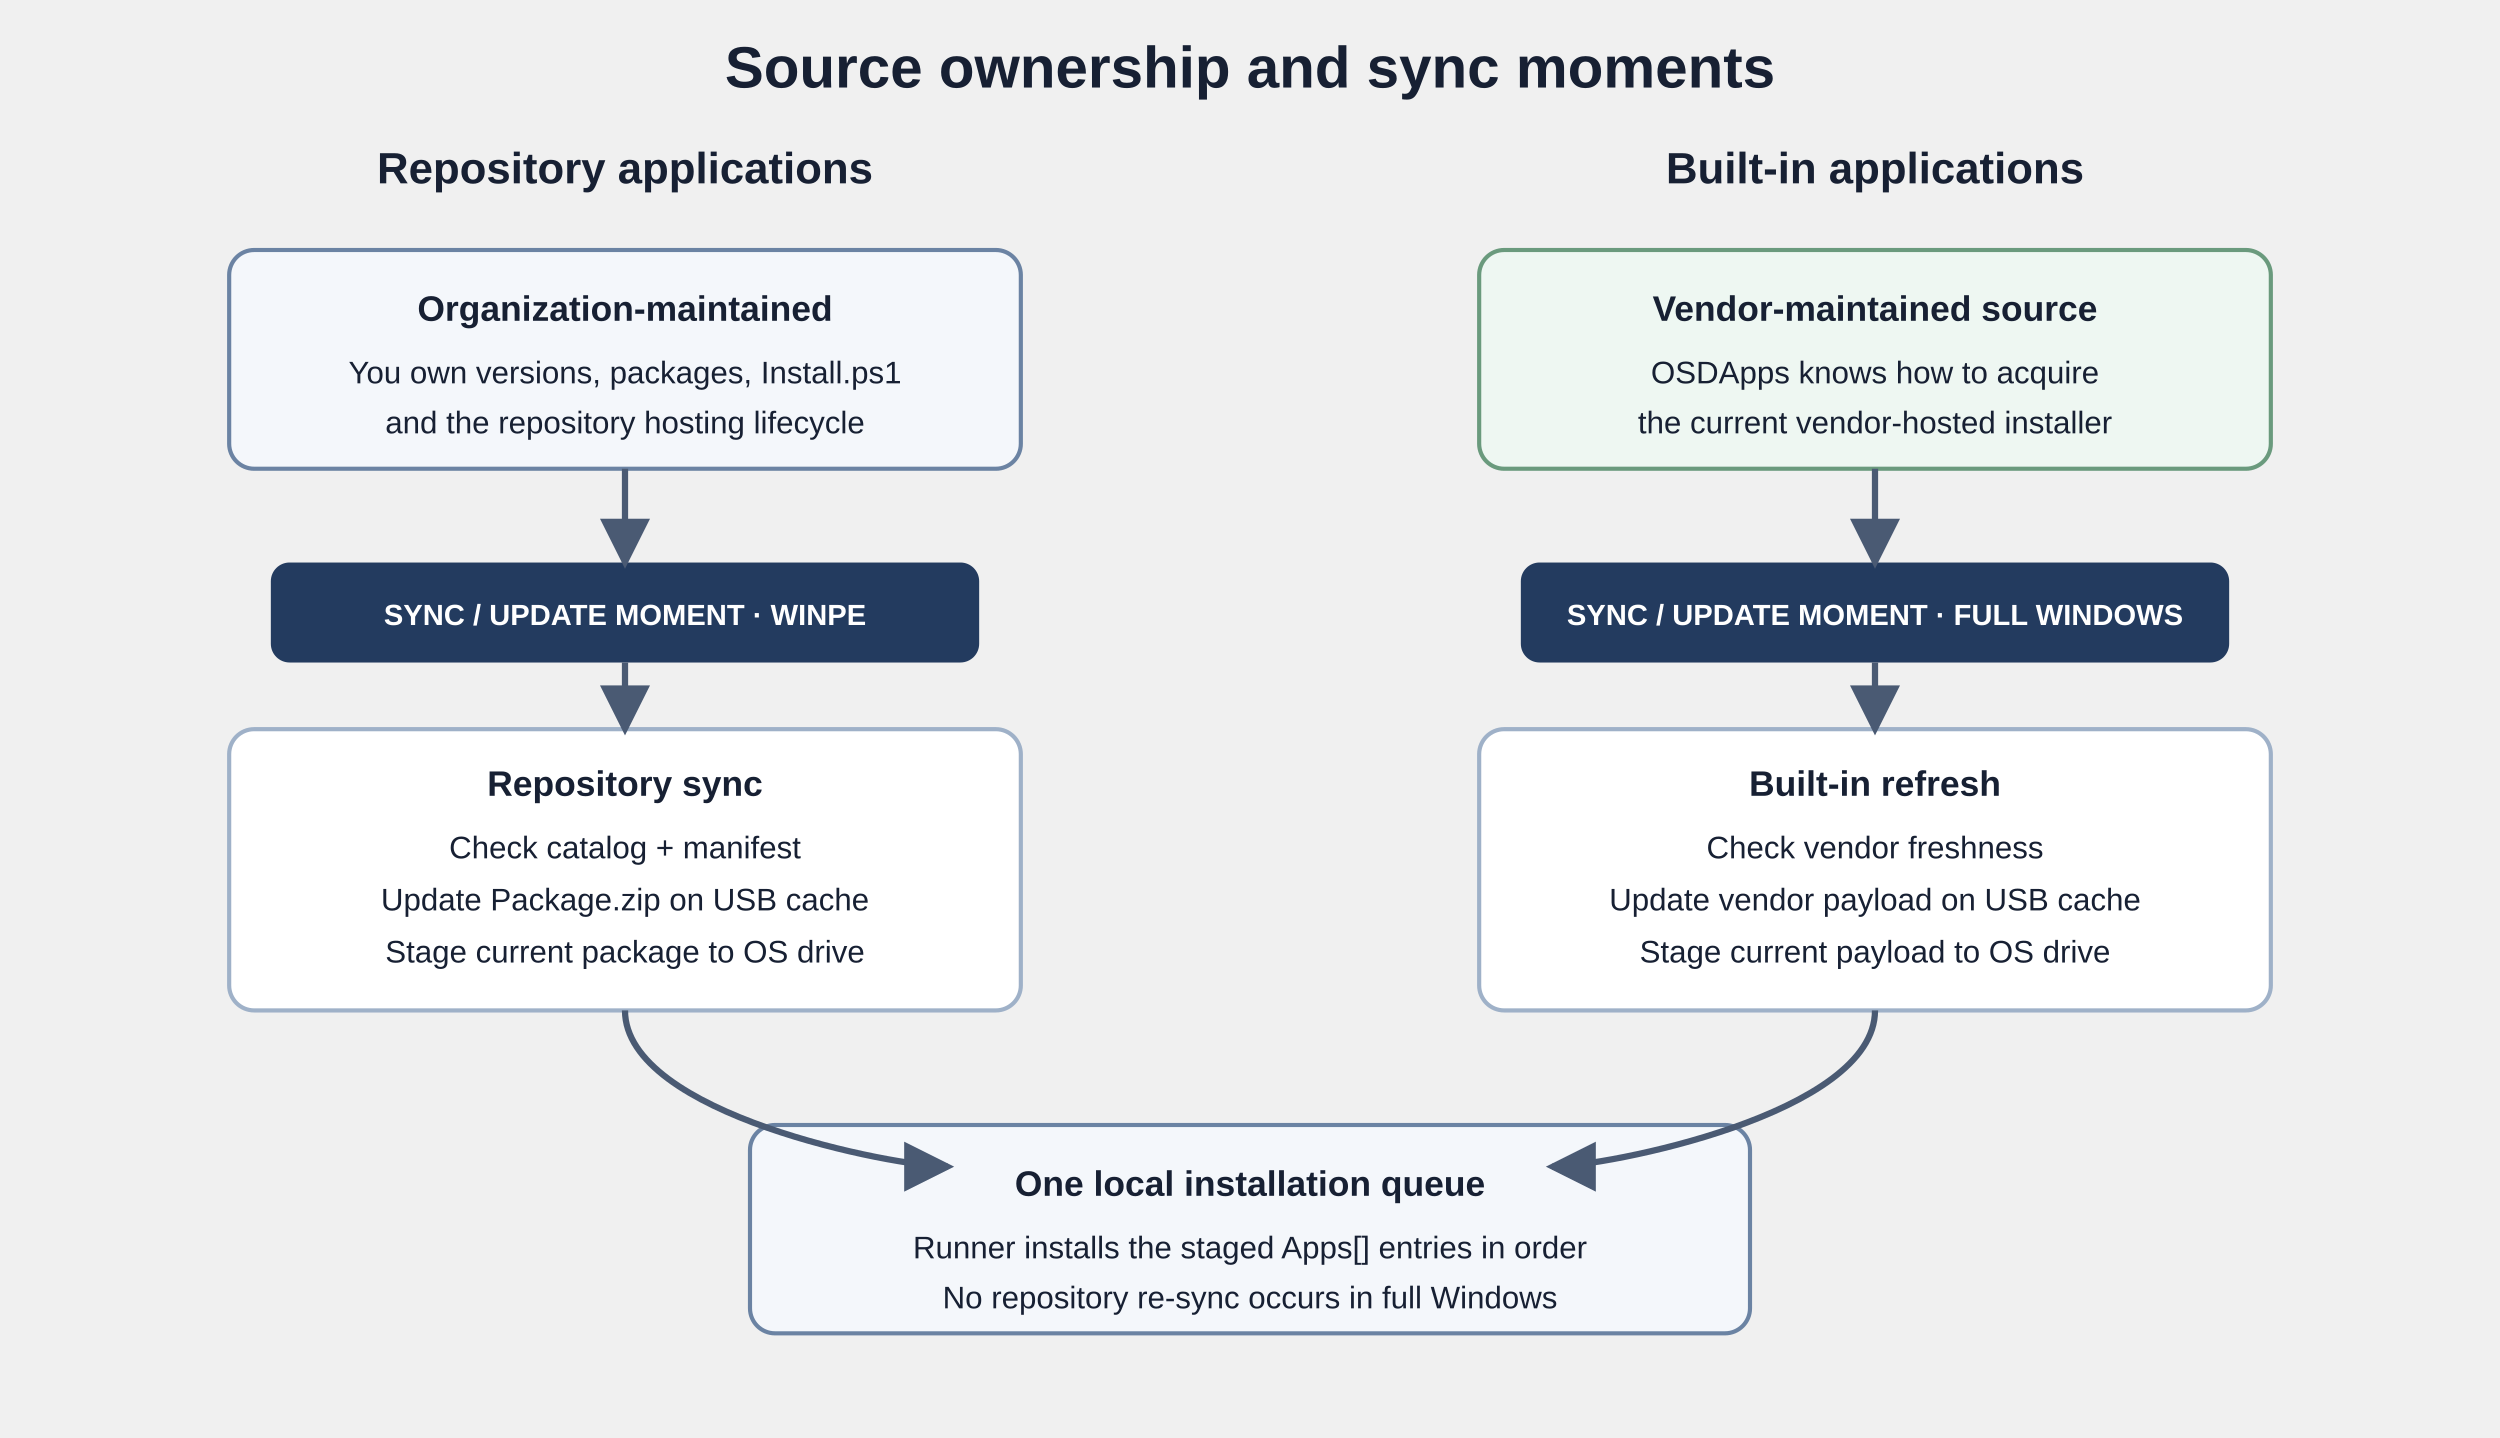
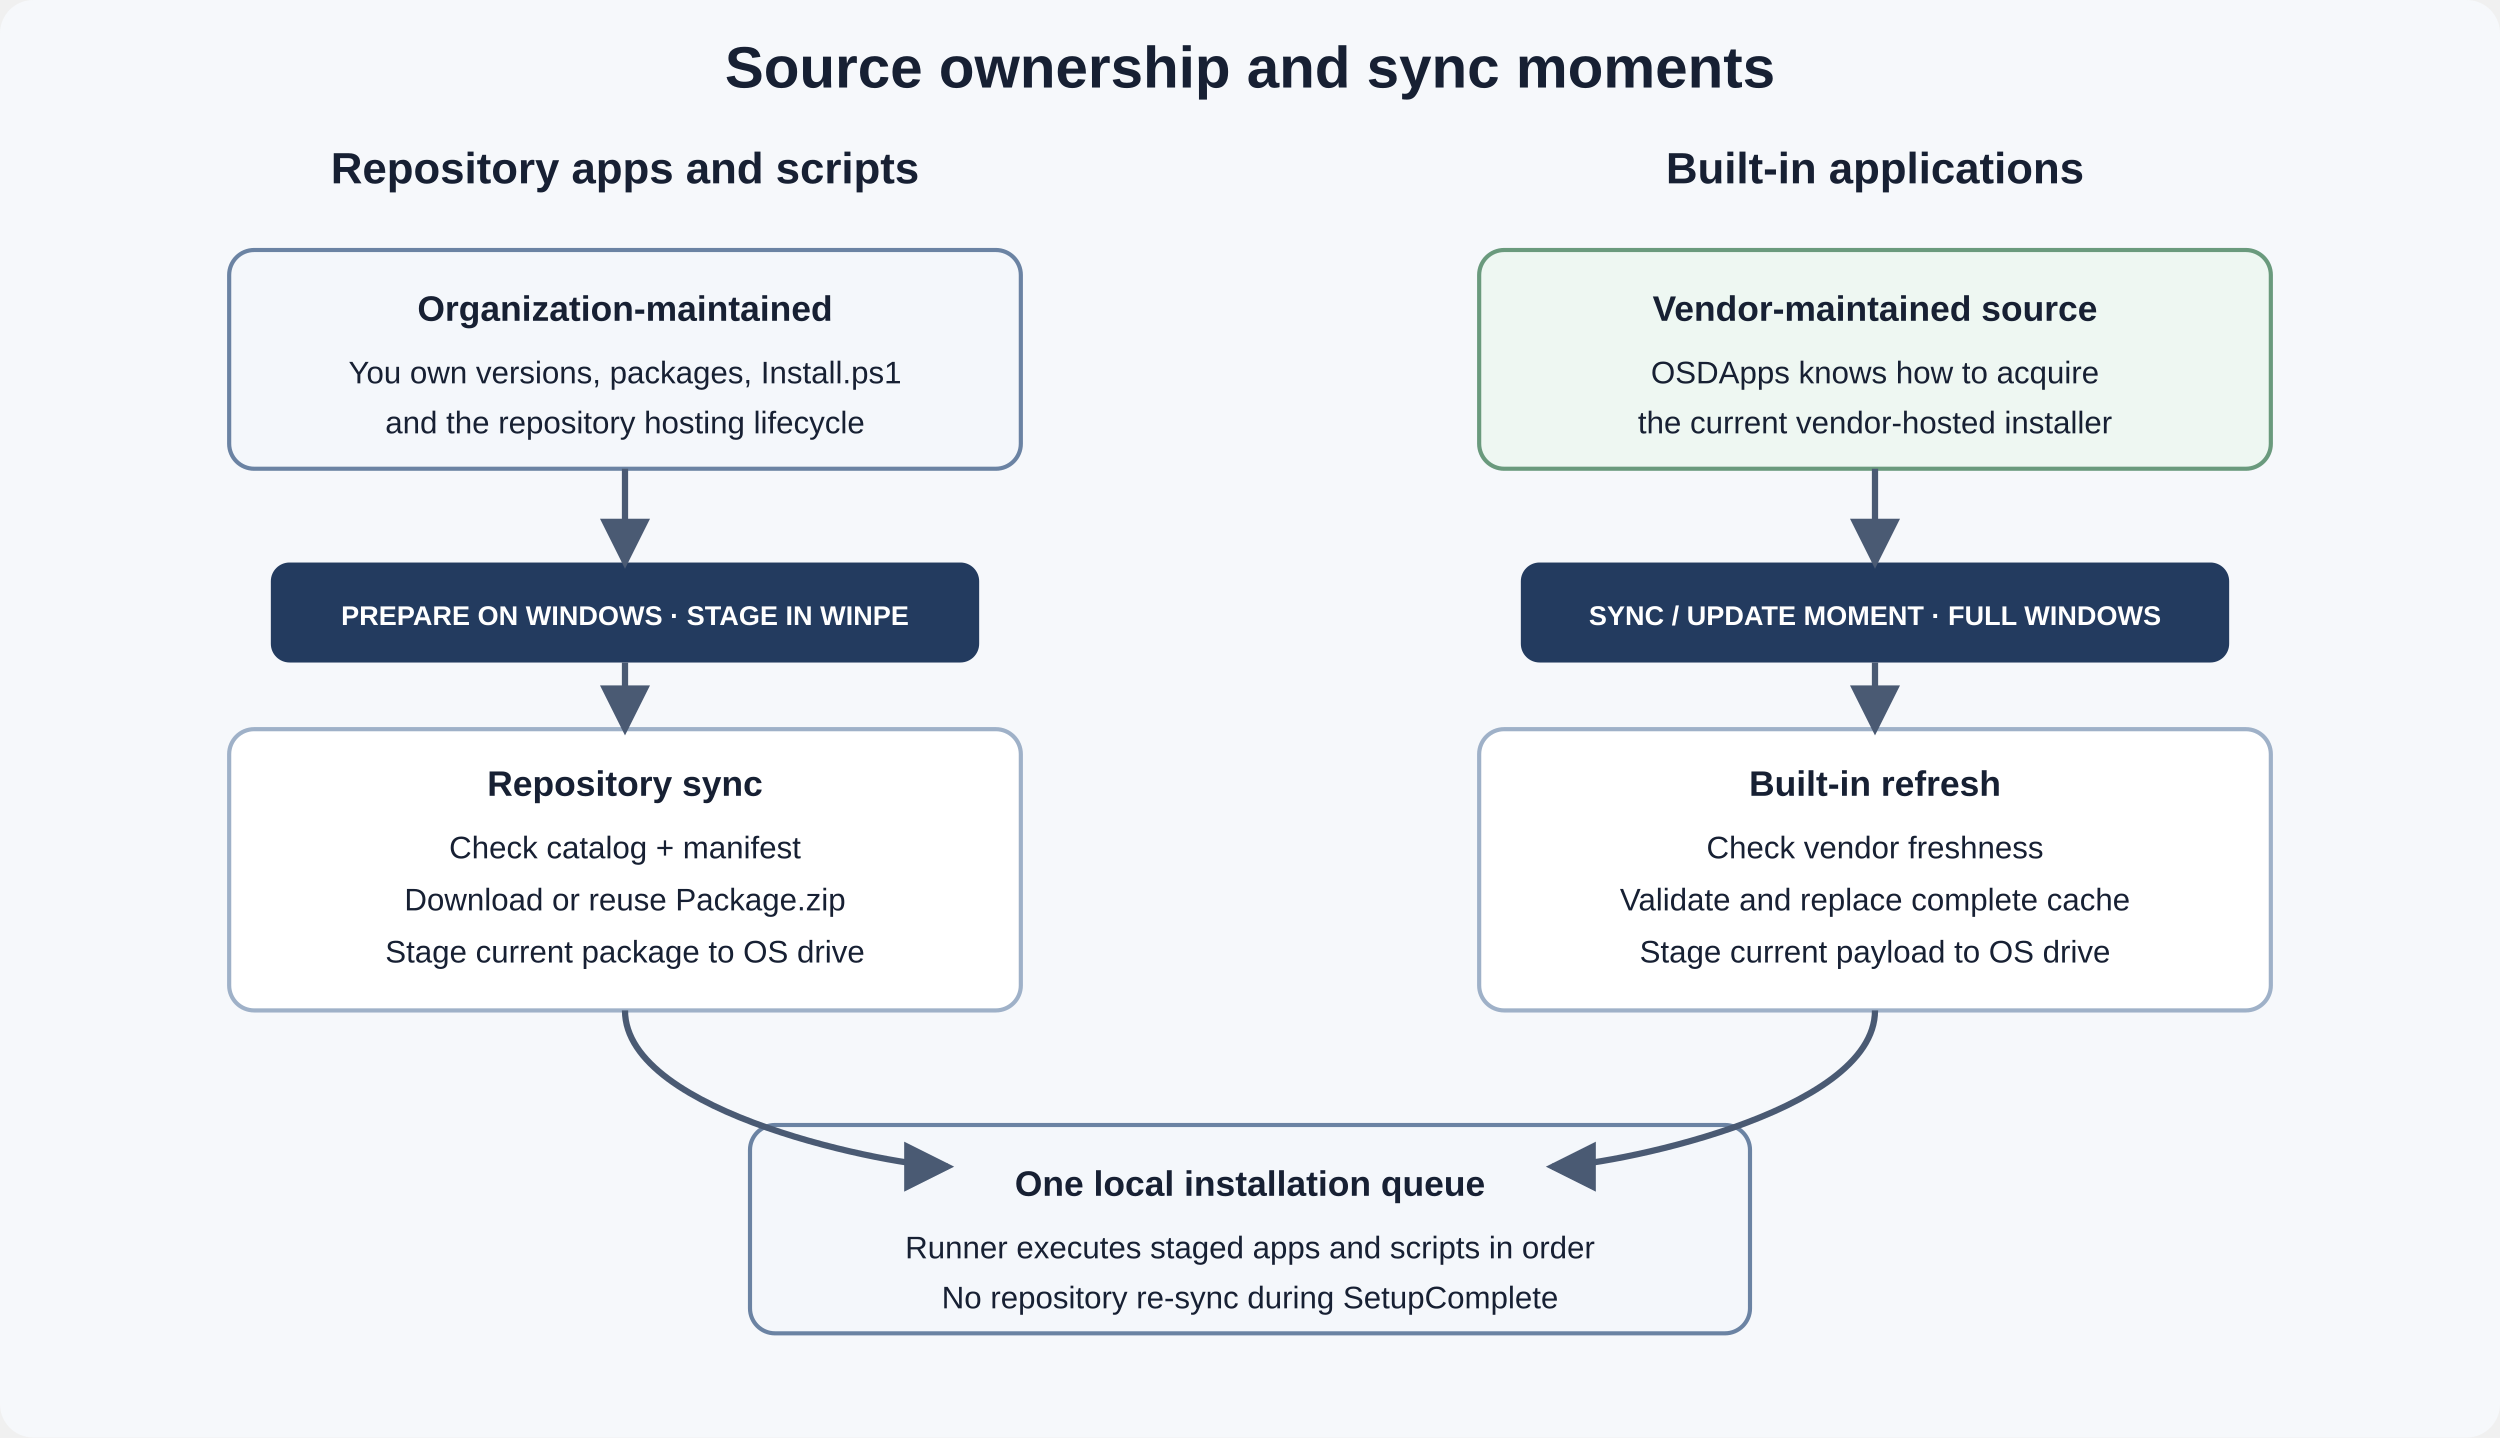
<svg xmlns="http://www.w3.org/2000/svg" width="1200" height="690" viewBox="0 0 1200 690" role="img" aria-labelledby="title desc">
-   <style>text{font-family:Segoe UI,Arial,sans-serif;fill:#172033}.h{font-size:28px;font-weight:700}.sh{font-size:21px;font-weight:700}.t{font-size:17px;font-weight:600}.s{font-size:15px}.label{font-size:14px;font-weight:700;fill:#fff}.box{fill:#fff;stroke:#9fb1c8;stroke-width:2}.repo{fill:#f4f7fb;stroke:#6b83a3;stroke-width:2}.built{fill:#eef7f2;stroke:#6a9a7d;stroke-width:2}.phase{fill:#233b5f}.arrow{stroke:#4a5a73;stroke-width:3;fill:none;marker-end:url(#a)}</style>
+   <style>text{font-family:Segoe UI,Arial,sans-serif;fill:#172033}.h{font-size:28px;font-weight:700}.sh{font-size:21px;font-weight:700}.t{font-size:17px;font-weight:600}.s{font-size:15px}.label{font-size:13px;font-weight:700;fill:#fff}.box{fill:#fff;stroke:#9fb1c8;stroke-width:2}.repo{fill:#f4f7fb;stroke:#6b83a3;stroke-width:2}.built{fill:#eef7f2;stroke:#6a9a7d;stroke-width:2}.phase{fill:#233b5f}.arrow{stroke:#4a5a73;stroke-width:3;fill:none;marker-end:url(#a)}</style>
  <defs>
    <marker id="a" markerWidth="8" markerHeight="8" refX="7" refY="4" orient="auto">
      <path d="M0,0 L8,4 L0,8 Z" fill="#4a5a73" />
    </marker>
  </defs>
+   <rect width="1200" height="690" rx="16" fill="#f6f8fb" />
  <text x="600" y="42" text-anchor="middle" class="h">Source ownership and sync moments</text>
-   <text x="300" y="88" text-anchor="middle" class="sh">Repository applications</text>
+   <text x="300" y="88" text-anchor="middle" class="sh">Repository apps and scripts</text>
  <text x="900" y="88" text-anchor="middle" class="sh">Built-in applications</text>
  <rect x="110" y="120" width="380" height="105" rx="12" class="repo" />
  <text x="300" y="154" text-anchor="middle" class="t">Organization-maintained</text>
  <text x="300" y="184" text-anchor="middle" class="s">You own versions, packages, Install.ps1</text>
  <text x="300" y="208" text-anchor="middle" class="s">and the repository hosting lifecycle</text>
  <rect x="710" y="120" width="380" height="105" rx="12" class="built" />
  <text x="900" y="154" text-anchor="middle" class="t">Vendor-maintained source</text>
  <text x="900" y="184" text-anchor="middle" class="s">OSDApps knows how to acquire</text>
  <text x="900" y="208" text-anchor="middle" class="s">the current vendor-hosted installer</text>
  <rect x="130" y="270" width="340" height="48" rx="9" class="phase" />
-   <text x="300" y="300" text-anchor="middle" class="label">SYNC / UPDATE MOMENT · WINPE</text>
+   <text x="300" y="300" text-anchor="middle" class="label">PREPARE ON WINDOWS · STAGE IN WINPE</text>
  <rect x="730" y="270" width="340" height="48" rx="9" class="phase" />
  <text x="900" y="300" text-anchor="middle" class="label">SYNC / UPDATE MOMENT · FULL WINDOWS</text>
  <rect x="110" y="350" width="380" height="135" rx="12" class="box" />
  <text x="300" y="382" text-anchor="middle" class="t">Repository sync</text>
  <text x="300" y="412" text-anchor="middle" class="s">Check catalog + manifest</text>
-   <text x="300" y="437" text-anchor="middle" class="s">Update Package.zip on USB cache</text>
+   <text x="300" y="437" text-anchor="middle" class="s">Download or reuse Package.zip</text>
  <text x="300" y="462" text-anchor="middle" class="s">Stage current package to OS drive</text>
  <rect x="710" y="350" width="380" height="135" rx="12" class="box" />
  <text x="900" y="382" text-anchor="middle" class="t">Built-in refresh</text>
  <text x="900" y="412" text-anchor="middle" class="s">Check vendor freshness</text>
-   <text x="900" y="437" text-anchor="middle" class="s">Update vendor payload on USB cache</text>
+   <text x="900" y="437" text-anchor="middle" class="s">Validate and replace complete cache</text>
  <text x="900" y="462" text-anchor="middle" class="s">Stage current payload to OS drive</text>
  <path d="M300 225 V270" class="arrow" />
  <path d="M900 225 V270" class="arrow" />
  <path d="M300 318 V350" class="arrow" />
  <path d="M900 318 V350" class="arrow" />
  <rect x="360" y="540" width="480" height="100" rx="12" class="repo" />
  <text x="600" y="574" text-anchor="middle" class="t">One local installation queue</text>
-   <text x="600" y="604" text-anchor="middle" class="s">Runner installs the staged Apps[] entries in order</text>
-   <text x="600" y="628" text-anchor="middle" class="s">No repository re-sync occurs in full Windows</text>
+   <text x="600" y="604" text-anchor="middle" class="s">Runner executes staged apps and scripts in order</text>
+   <text x="600" y="628" text-anchor="middle" class="s">No repository re-sync during SetupComplete</text>
  <path d="M300 485 C300 535 430 560 455 560" class="arrow" />
  <path d="M900 485 C900 535 770 560 745 560" class="arrow" />
</svg>
